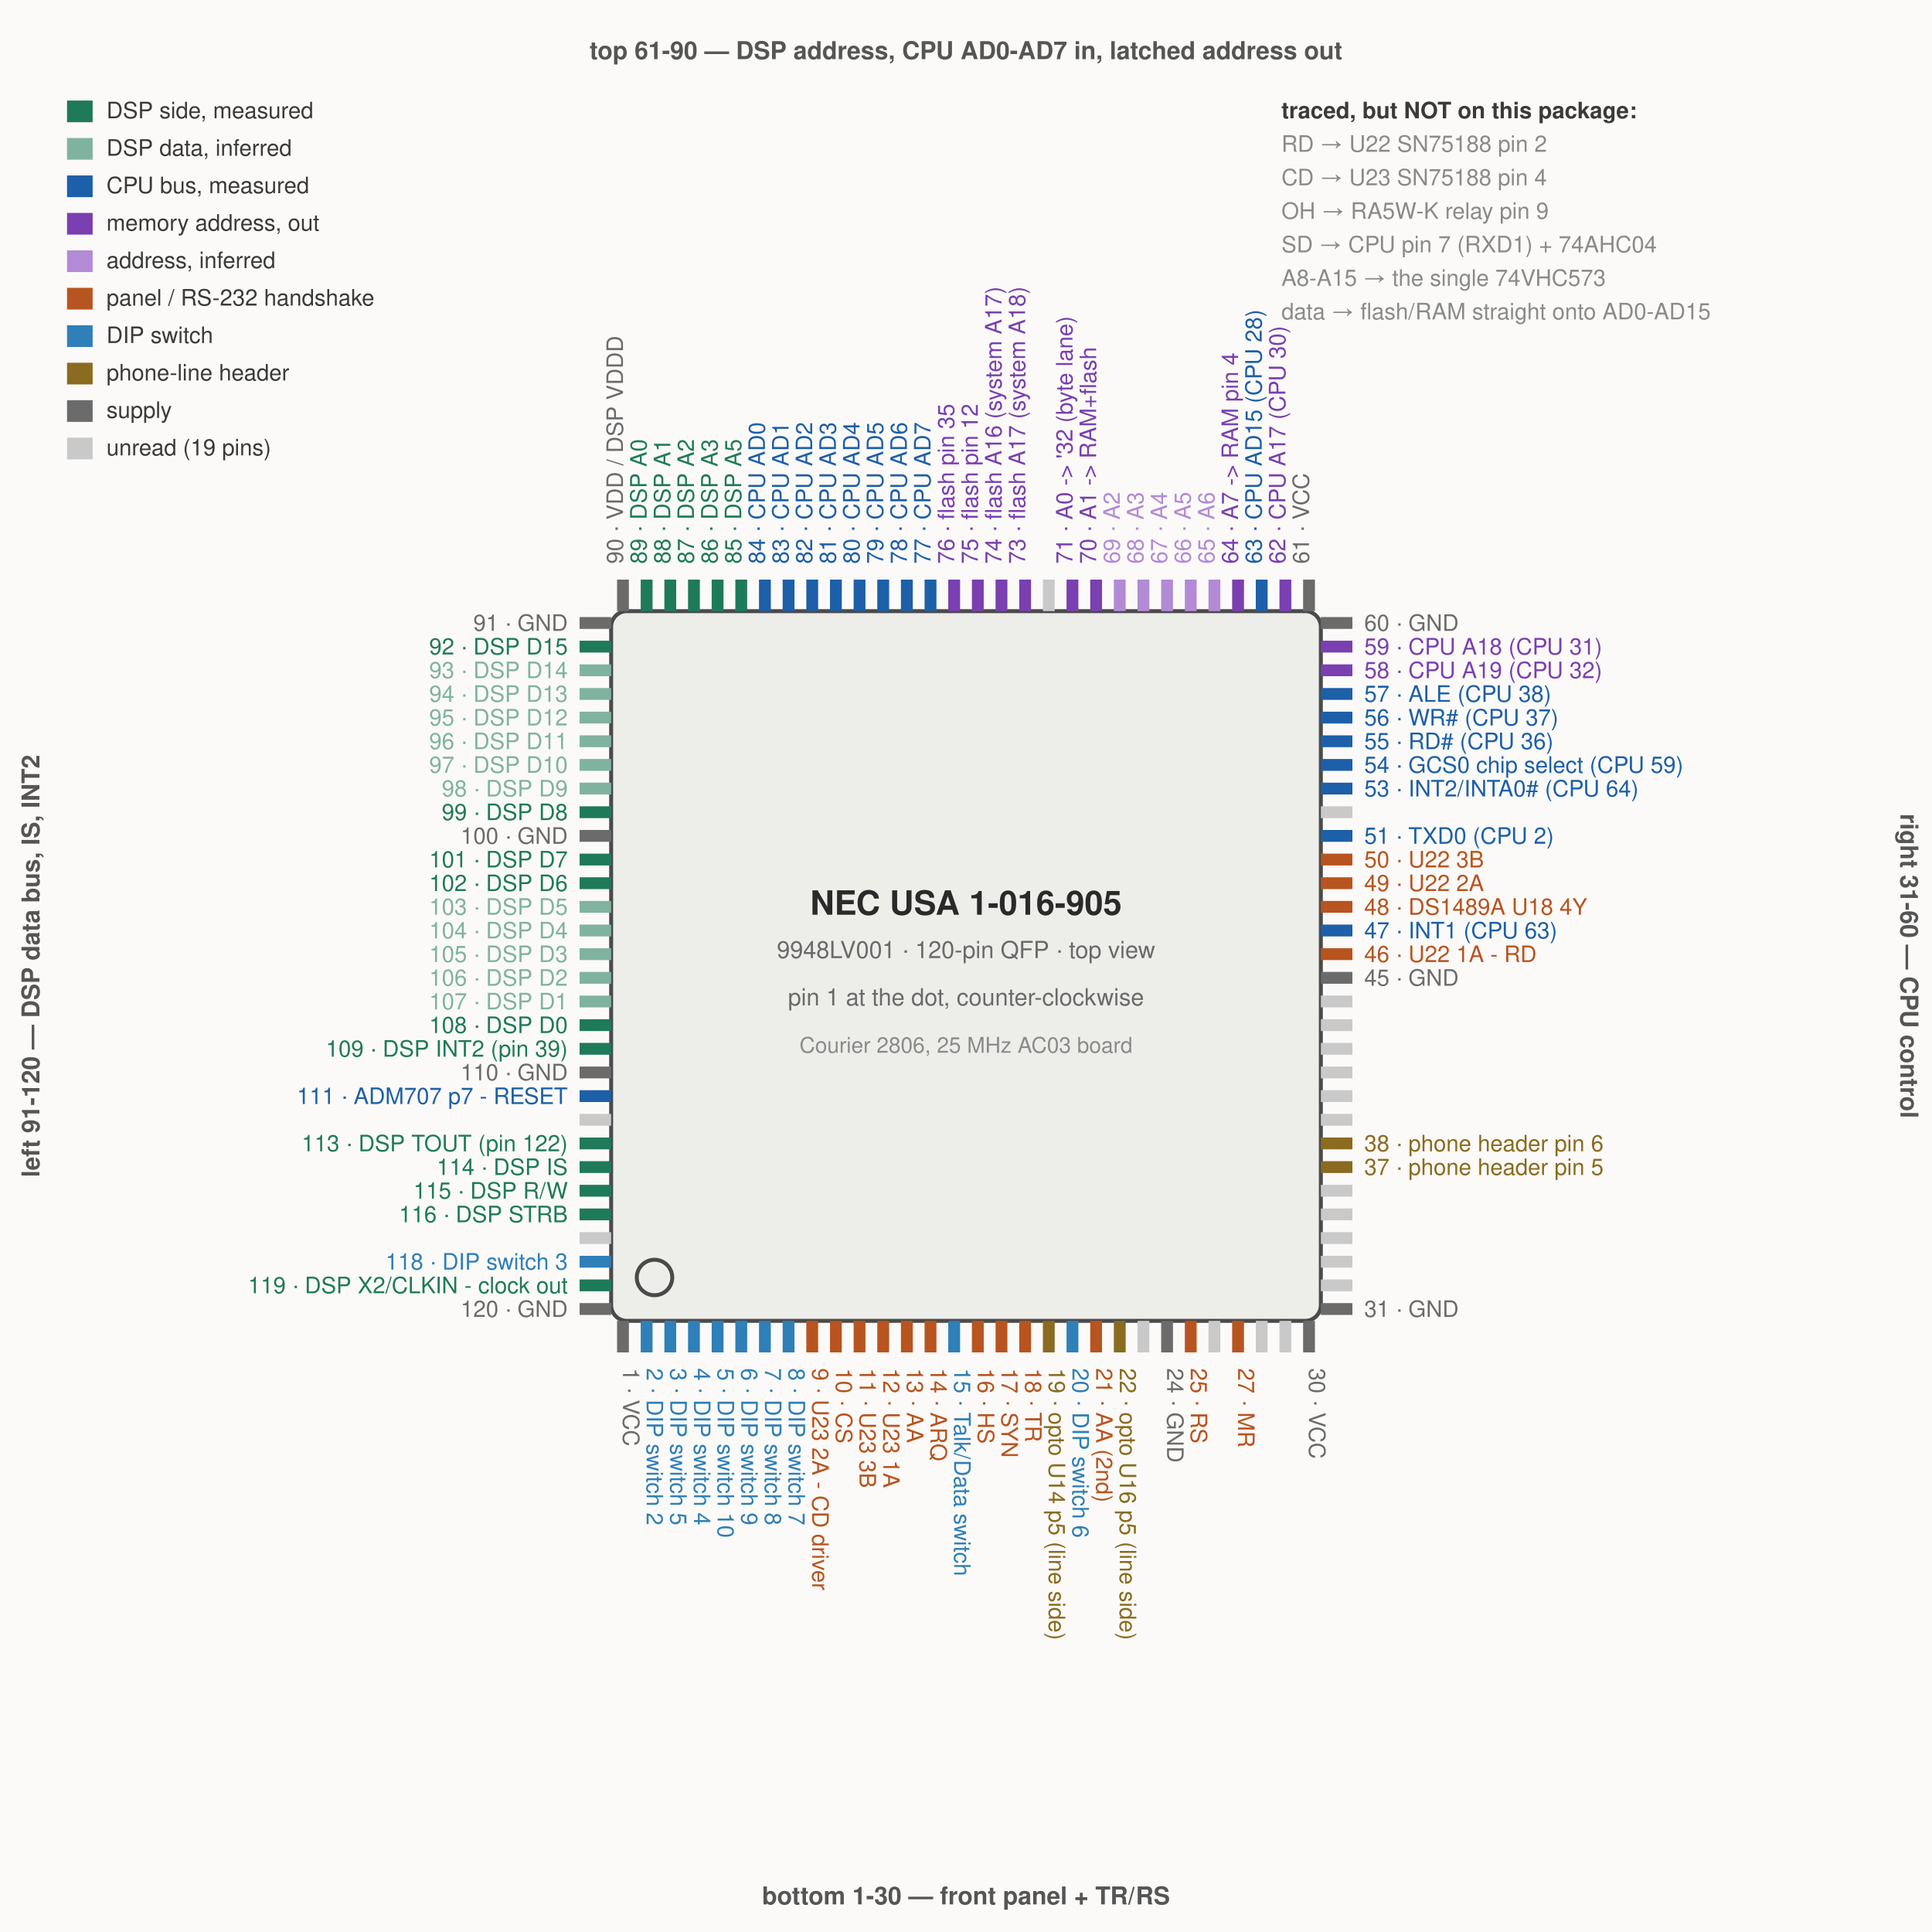
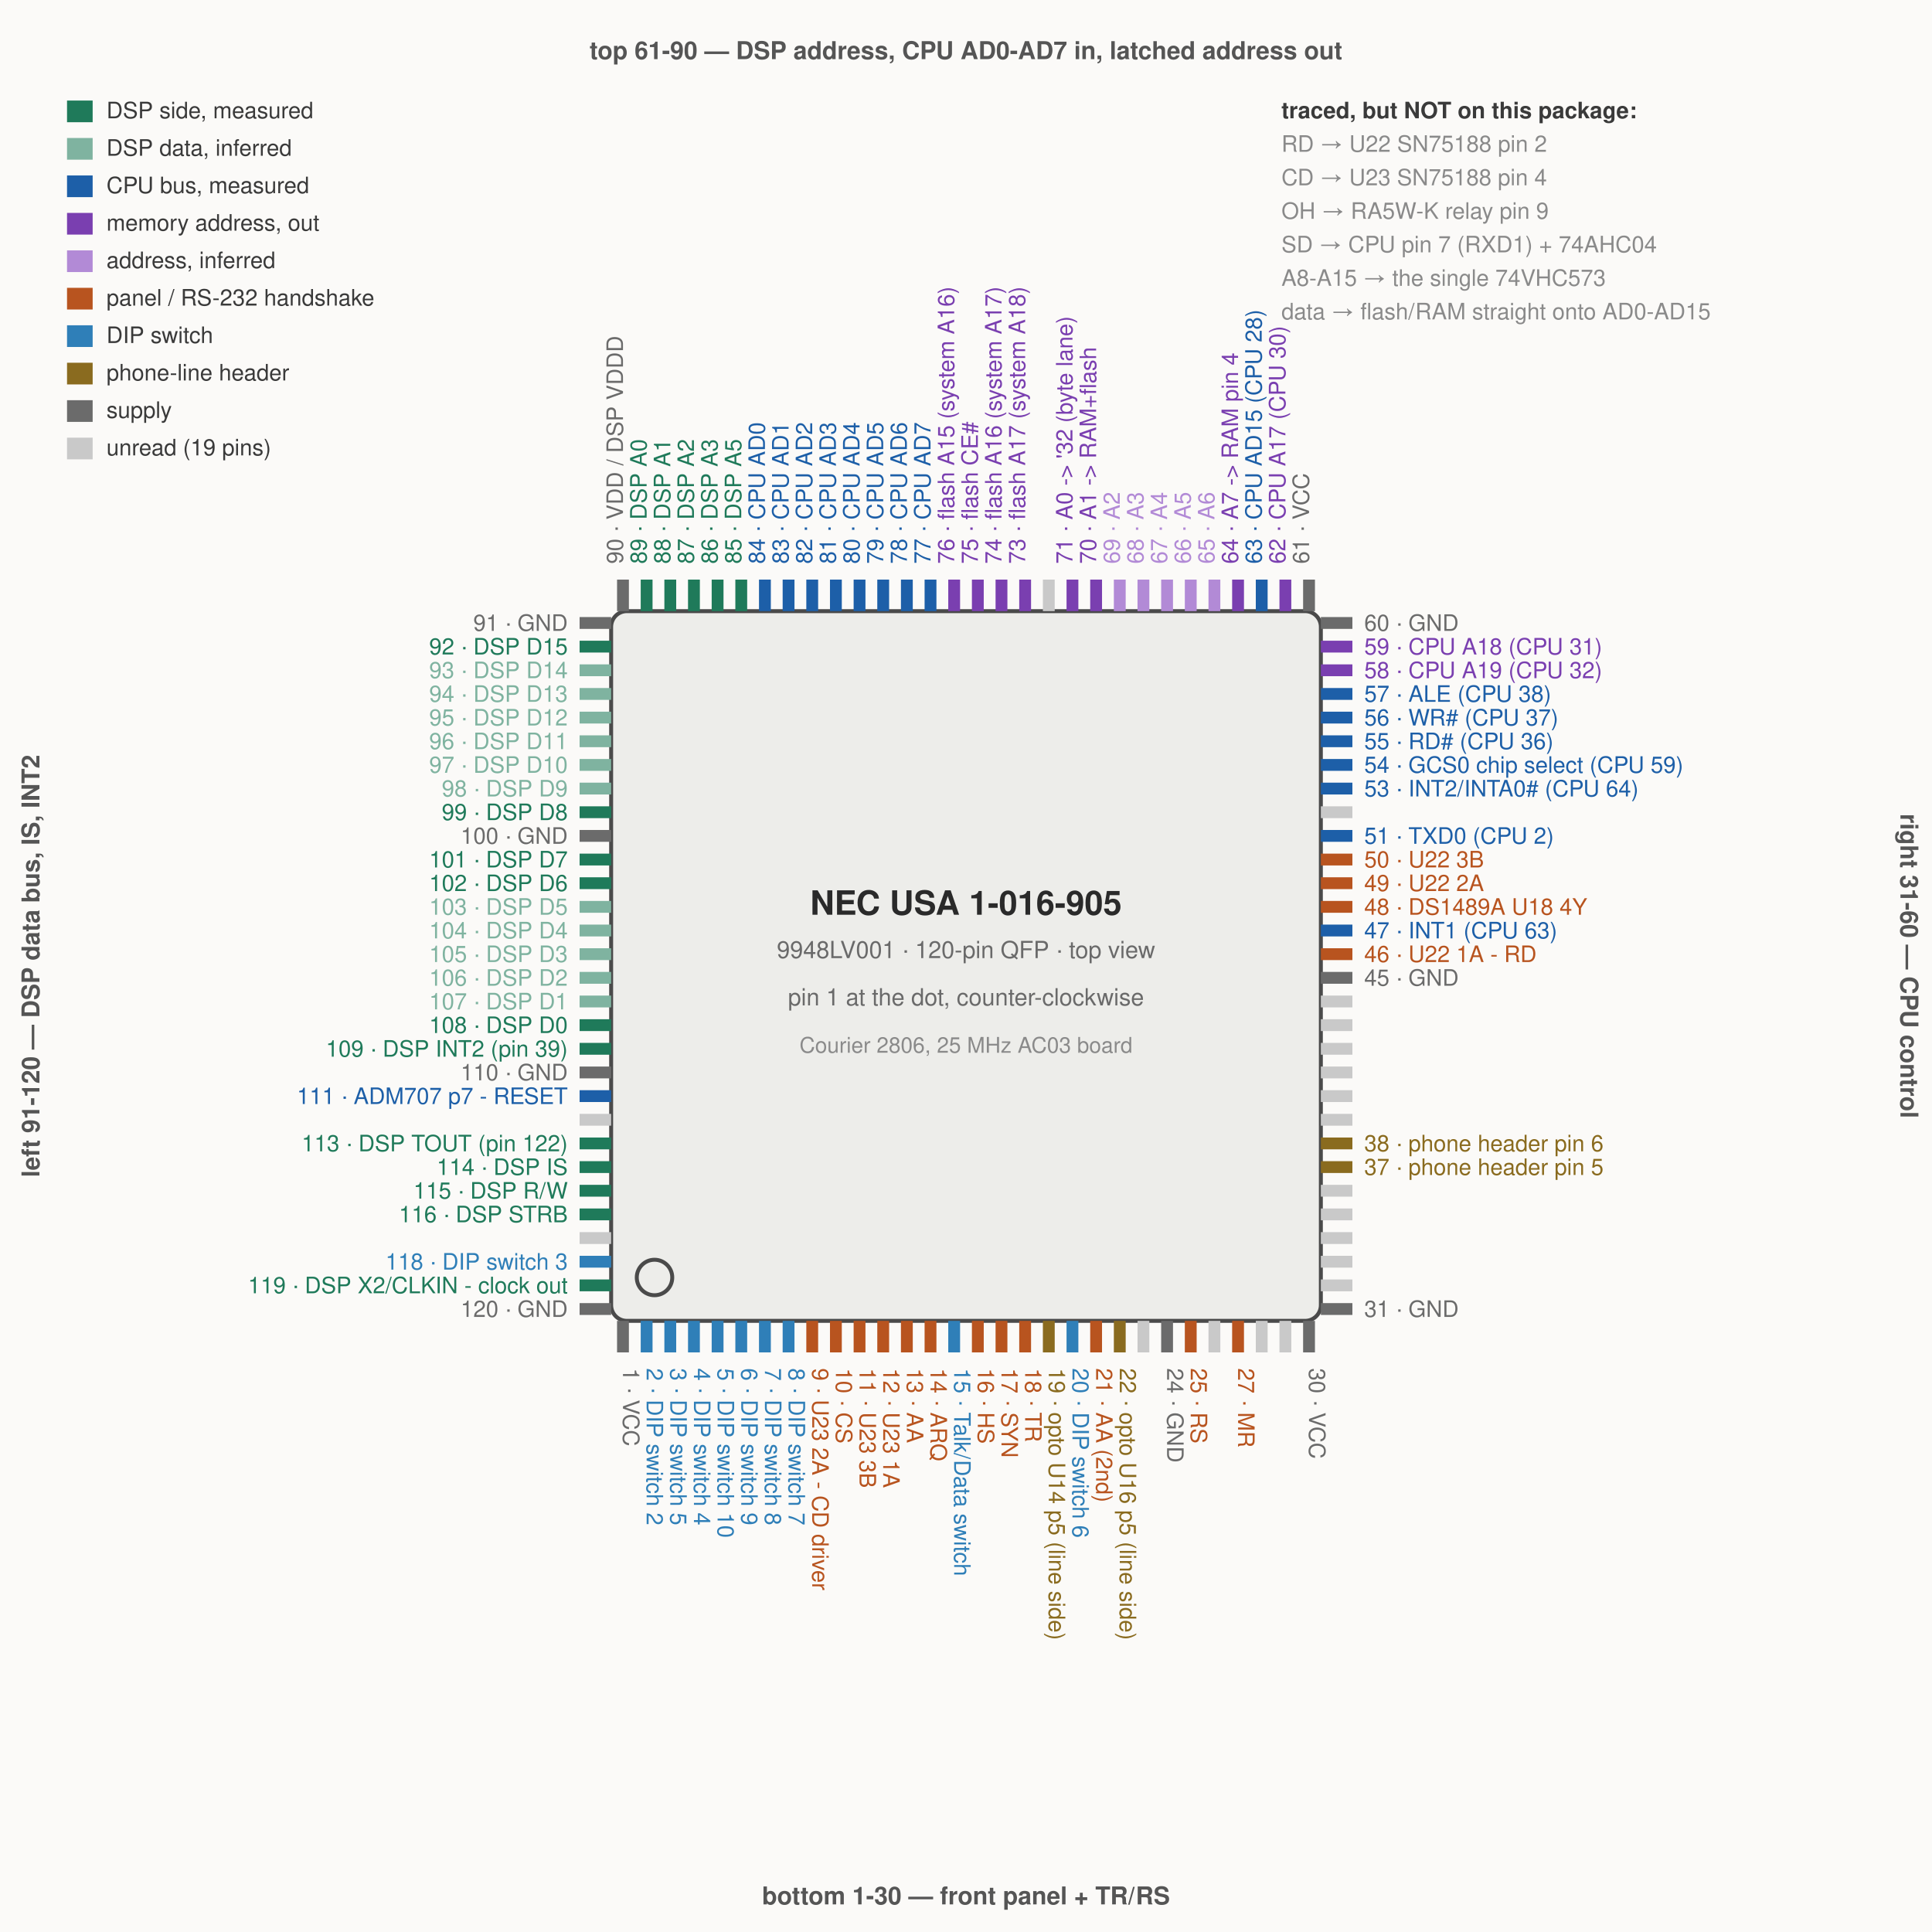
<svg xmlns="http://www.w3.org/2000/svg" viewBox="0 0 980 980" width="980" height="980" font-family="ui-sans-serif,Helvetica,Arial,sans-serif">
  <rect width="980" height="980" fill="#fbfaf8" />
  <rect x="310.0" y="310.0" width="360.0" height="360.0" rx="8" fill="#ededea" stroke="#4a4a4a" stroke-width="2" />
  <circle cx="332.0" cy="648.0" r="9" fill="none" stroke="#4a4a4a" stroke-width="2" />
  <text x="490.0" y="464.0" text-anchor="middle" font-size="17" font-weight="600" fill="#2a2a2a">NEC USA 1-016-905</text>
  <text x="490.0" y="486.0" text-anchor="middle" font-size="12" fill="#6a6a6a">9948LV001 · 120-pin QFP · top view</text>
  <text x="490.0" y="510.0" text-anchor="middle" font-size="12" fill="#6a6a6a">pin 1 at the dot, counter-clockwise</text>
  <text x="490.0" y="534.0" text-anchor="middle" font-size="11" fill="#8a8a8a">Courier 2806, 25 MHz AC03 board</text>
  <rect x="313.0" y="670.0" width="6.0" height="16.0" fill="#6b6b6b" />
  <text transform="translate(316.0,694.0) rotate(90)" font-size="11.5" fill="#6b6b6b">1 · VCC</text>
  <rect x="325.0" y="670.0" width="6.0" height="16.0" fill="#2f7fb8" />
  <text transform="translate(328.0,694.0) rotate(90)" font-size="11.5" fill="#2f7fb8">2 · DIP switch 2</text>
  <rect x="337.0" y="670.0" width="6.0" height="16.0" fill="#2f7fb8" />
  <text transform="translate(340.0,694.0) rotate(90)" font-size="11.5" fill="#2f7fb8">3 · DIP switch 5</text>
  <rect x="349.0" y="670.0" width="6.0" height="16.0" fill="#2f7fb8" />
  <text transform="translate(352.0,694.0) rotate(90)" font-size="11.5" fill="#2f7fb8">4 · DIP switch 4</text>
  <rect x="361.0" y="670.0" width="6.0" height="16.0" fill="#2f7fb8" />
  <text transform="translate(364.0,694.0) rotate(90)" font-size="11.5" fill="#2f7fb8">5 · DIP switch 10</text>
  <rect x="373.0" y="670.0" width="6.0" height="16.0" fill="#2f7fb8" />
  <text transform="translate(376.0,694.0) rotate(90)" font-size="11.5" fill="#2f7fb8">6 · DIP switch 9</text>
  <rect x="385.0" y="670.0" width="6.0" height="16.0" fill="#2f7fb8" />
  <text transform="translate(388.0,694.0) rotate(90)" font-size="11.5" fill="#2f7fb8">7 · DIP switch 8</text>
  <rect x="397.0" y="670.0" width="6.0" height="16.0" fill="#2f7fb8" />
  <text transform="translate(400.0,694.0) rotate(90)" font-size="11.5" fill="#2f7fb8">8 · DIP switch 7</text>
  <rect x="409.0" y="670.0" width="6.0" height="16.0" fill="#b8541f" />
  <text transform="translate(412.0,694.0) rotate(90)" font-size="11.5" fill="#b8541f">9 · U23 2A - CD driver</text>
  <rect x="421.0" y="670.0" width="6.0" height="16.0" fill="#b8541f" />
  <text transform="translate(424.0,694.0) rotate(90)" font-size="11.5" fill="#b8541f">10 · CS</text>
  <rect x="433.0" y="670.0" width="6.0" height="16.0" fill="#b8541f" />
  <text transform="translate(436.0,694.0) rotate(90)" font-size="11.5" fill="#b8541f">11 · U23 3B</text>
  <rect x="445.0" y="670.0" width="6.0" height="16.0" fill="#b8541f" />
  <text transform="translate(448.0,694.0) rotate(90)" font-size="11.5" fill="#b8541f">12 · U23 1A</text>
  <rect x="457.0" y="670.0" width="6.0" height="16.0" fill="#b8541f" />
  <text transform="translate(460.0,694.0) rotate(90)" font-size="11.5" fill="#b8541f">13 · AA</text>
  <rect x="469.0" y="670.0" width="6.0" height="16.0" fill="#b8541f" />
  <text transform="translate(472.0,694.0) rotate(90)" font-size="11.5" fill="#b8541f">14 · ARQ</text>
  <rect x="481.0" y="670.0" width="6.0" height="16.0" fill="#2f7fb8" />
  <text transform="translate(484.0,694.0) rotate(90)" font-size="11.5" fill="#2f7fb8">15 · Talk/Data switch</text>
  <rect x="493.0" y="670.0" width="6.0" height="16.0" fill="#b8541f" />
  <text transform="translate(496.0,694.0) rotate(90)" font-size="11.5" fill="#b8541f">16 · HS</text>
  <rect x="505.0" y="670.0" width="6.0" height="16.0" fill="#b8541f" />
  <text transform="translate(508.0,694.0) rotate(90)" font-size="11.5" fill="#b8541f">17 · SYN</text>
  <rect x="517.0" y="670.0" width="6.0" height="16.0" fill="#b8541f" />
  <text transform="translate(520.0,694.0) rotate(90)" font-size="11.5" fill="#b8541f">18 · TR</text>
  <rect x="529.0" y="670.0" width="6.0" height="16.0" fill="#8a6b1f" />
  <text transform="translate(532.0,694.0) rotate(90)" font-size="11.5" fill="#8a6b1f">19 · opto U14 p5 (line side)</text>
  <rect x="541.0" y="670.0" width="6.0" height="16.0" fill="#2f7fb8" />
  <text transform="translate(544.0,694.0) rotate(90)" font-size="11.5" fill="#2f7fb8">20 · DIP switch 6</text>
  <rect x="553.0" y="670.0" width="6.0" height="16.0" fill="#b8541f" />
  <text transform="translate(556.0,694.0) rotate(90)" font-size="11.5" fill="#b8541f">21 · AA (2nd)</text>
  <rect x="565.0" y="670.0" width="6.0" height="16.0" fill="#8a6b1f" />
  <text transform="translate(568.0,694.0) rotate(90)" font-size="11.5" fill="#8a6b1f">22 · opto U16 p5 (line side)</text>
  <rect x="577.0" y="670.0" width="6.0" height="16.0" fill="#c9c9c9" />
  <rect x="589.0" y="670.0" width="6.0" height="16.0" fill="#6b6b6b" />
  <text transform="translate(592.0,694.0) rotate(90)" font-size="11.5" fill="#6b6b6b">24 · GND</text>
  <rect x="601.0" y="670.0" width="6.0" height="16.0" fill="#b8541f" />
  <text transform="translate(604.0,694.0) rotate(90)" font-size="11.5" fill="#b8541f">25 · RS</text>
  <rect x="613.0" y="670.0" width="6.0" height="16.0" fill="#c9c9c9" />
  <rect x="625.0" y="670.0" width="6.0" height="16.0" fill="#b8541f" />
  <text transform="translate(628.0,694.0) rotate(90)" font-size="11.5" fill="#b8541f">27 · MR</text>
  <rect x="637.0" y="670.0" width="6.0" height="16.0" fill="#c9c9c9" />
  <rect x="649.0" y="670.0" width="6.0" height="16.0" fill="#c9c9c9" />
  <rect x="661.0" y="670.0" width="6.0" height="16.0" fill="#6b6b6b" />
  <text transform="translate(664.0,694.0) rotate(90)" font-size="11.5" fill="#6b6b6b">30 · VCC</text>
  <rect x="670.0" y="661.0" width="16.0" height="6.0" fill="#6b6b6b" />
  <text x="692.0" y="668.0" font-size="11.5" fill="#6b6b6b">31 · GND</text>
  <rect x="670.0" y="649.0" width="16.0" height="6.0" fill="#c9c9c9" />
  <rect x="670.0" y="637.0" width="16.0" height="6.0" fill="#c9c9c9" />
  <rect x="670.0" y="625.0" width="16.0" height="6.0" fill="#c9c9c9" />
  <rect x="670.0" y="613.0" width="16.0" height="6.0" fill="#c9c9c9" />
  <rect x="670.0" y="601.0" width="16.0" height="6.0" fill="#c9c9c9" />
  <rect x="670.0" y="589.0" width="16.0" height="6.0" fill="#8a6b1f" />
  <text x="692.0" y="596.0" font-size="11.5" fill="#8a6b1f">37 · phone header pin 5</text>
  <rect x="670.0" y="577.0" width="16.0" height="6.0" fill="#8a6b1f" />
  <text x="692.0" y="584.0" font-size="11.5" fill="#8a6b1f">38 · phone header pin 6</text>
  <rect x="670.0" y="565.0" width="16.0" height="6.0" fill="#c9c9c9" />
  <rect x="670.0" y="553.0" width="16.0" height="6.0" fill="#c9c9c9" />
  <rect x="670.0" y="541.0" width="16.0" height="6.0" fill="#c9c9c9" />
  <rect x="670.0" y="529.0" width="16.0" height="6.0" fill="#c9c9c9" />
  <rect x="670.0" y="517.0" width="16.0" height="6.0" fill="#c9c9c9" />
  <rect x="670.0" y="505.0" width="16.0" height="6.0" fill="#c9c9c9" />
  <rect x="670.0" y="493.0" width="16.0" height="6.0" fill="#6b6b6b" />
  <text x="692.0" y="500.0" font-size="11.5" fill="#6b6b6b">45 · GND</text>
  <rect x="670.0" y="481.0" width="16.0" height="6.0" fill="#b8541f" />
  <text x="692.0" y="488.0" font-size="11.5" fill="#b8541f">46 · U22 1A - RD</text>
  <rect x="670.0" y="469.0" width="16.0" height="6.0" fill="#1d5fa8" />
  <text x="692.0" y="476.0" font-size="11.5" fill="#1d5fa8">47 · INT1 (CPU 63)</text>
  <rect x="670.0" y="457.0" width="16.0" height="6.0" fill="#b8541f" />
  <text x="692.0" y="464.0" font-size="11.5" fill="#b8541f">48 · DS1489A U18 4Y</text>
  <rect x="670.0" y="445.0" width="16.0" height="6.0" fill="#b8541f" />
  <text x="692.0" y="452.0" font-size="11.5" fill="#b8541f">49 · U22 2A</text>
  <rect x="670.0" y="433.0" width="16.0" height="6.0" fill="#b8541f" />
  <text x="692.0" y="440.0" font-size="11.5" fill="#b8541f">50 · U22 3B</text>
  <rect x="670.0" y="421.0" width="16.0" height="6.0" fill="#1d5fa8" />
  <text x="692.0" y="428.0" font-size="11.5" fill="#1d5fa8">51 · TXD0 (CPU 2)</text>
  <rect x="670.0" y="409.0" width="16.0" height="6.0" fill="#c9c9c9" />
  <rect x="670.0" y="397.0" width="16.0" height="6.0" fill="#1d5fa8" />
  <text x="692.0" y="404.0" font-size="11.5" fill="#1d5fa8">53 · INT2/INTA0# (CPU 64)</text>
  <rect x="670.0" y="385.0" width="16.0" height="6.0" fill="#1d5fa8" />
  <text x="692.0" y="392.0" font-size="11.5" fill="#1d5fa8">54 · GCS0 chip select (CPU 59)</text>
  <rect x="670.0" y="373.0" width="16.0" height="6.0" fill="#1d5fa8" />
  <text x="692.0" y="380.0" font-size="11.5" fill="#1d5fa8">55 · RD#  (CPU 36)</text>
  <rect x="670.0" y="361.0" width="16.0" height="6.0" fill="#1d5fa8" />
  <text x="692.0" y="368.0" font-size="11.5" fill="#1d5fa8">56 · WR#  (CPU 37)</text>
  <rect x="670.0" y="349.0" width="16.0" height="6.0" fill="#1d5fa8" />
  <text x="692.0" y="356.0" font-size="11.5" fill="#1d5fa8">57 · ALE  (CPU 38)</text>
  <rect x="670.0" y="337.0" width="16.0" height="6.0" fill="#7a3fb0" />
  <text x="692.0" y="344.0" font-size="11.5" fill="#7a3fb0">58 · CPU A19 (CPU 32)</text>
  <rect x="670.0" y="325.0" width="16.0" height="6.0" fill="#7a3fb0" />
  <text x="692.0" y="332.0" font-size="11.5" fill="#7a3fb0">59 · CPU A18 (CPU 31)</text>
  <rect x="670.0" y="313.0" width="16.0" height="6.0" fill="#6b6b6b" />
  <text x="692.0" y="320.0" font-size="11.5" fill="#6b6b6b">60 · GND</text>
  <rect x="661.0" y="294.0" width="6.0" height="16.0" fill="#6b6b6b" />
  <text transform="translate(664.0,286.0) rotate(-90)" font-size="11.5" fill="#6b6b6b">61 · VCC</text>
  <rect x="649.0" y="294.0" width="6.0" height="16.0" fill="#7a3fb0" />
  <text transform="translate(652.0,286.0) rotate(-90)" font-size="11.5" fill="#7a3fb0">62 · CPU A17 (CPU 30)</text>
  <rect x="637.0" y="294.0" width="6.0" height="16.0" fill="#1d5fa8" />
  <text transform="translate(640.0,286.0) rotate(-90)" font-size="11.5" fill="#1d5fa8">63 · CPU AD15 (CPU 28)</text>
  <rect x="625.0" y="294.0" width="6.0" height="16.0" fill="#7a3fb0" />
  <text transform="translate(628.0,286.0) rotate(-90)" font-size="11.5" fill="#7a3fb0">64 · A7 -&gt; RAM pin 4</text>
  <rect x="613.0" y="294.0" width="6.0" height="16.0" fill="#b28ad6" />
  <text transform="translate(616.0,286.0) rotate(-90)" font-size="11.5" fill="#b28ad6">65 · A6</text>
  <rect x="601.0" y="294.0" width="6.0" height="16.0" fill="#b28ad6" />
  <text transform="translate(604.0,286.0) rotate(-90)" font-size="11.5" fill="#b28ad6">66 · A5</text>
  <rect x="589.0" y="294.0" width="6.0" height="16.0" fill="#b28ad6" />
  <text transform="translate(592.0,286.0) rotate(-90)" font-size="11.5" fill="#b28ad6">67 · A4</text>
  <rect x="577.0" y="294.0" width="6.0" height="16.0" fill="#b28ad6" />
  <text transform="translate(580.0,286.0) rotate(-90)" font-size="11.5" fill="#b28ad6">68 · A3</text>
  <rect x="565.0" y="294.0" width="6.0" height="16.0" fill="#b28ad6" />
  <text transform="translate(568.0,286.0) rotate(-90)" font-size="11.5" fill="#b28ad6">69 · A2</text>
  <rect x="553.0" y="294.0" width="6.0" height="16.0" fill="#7a3fb0" />
  <text transform="translate(556.0,286.0) rotate(-90)" font-size="11.5" fill="#7a3fb0">70 · A1 -&gt; RAM+flash</text>
  <rect x="541.0" y="294.0" width="6.0" height="16.0" fill="#7a3fb0" />
  <text transform="translate(544.0,286.0) rotate(-90)" font-size="11.5" fill="#7a3fb0">71 · A0 -&gt; '32 (byte lane)</text>
  <rect x="529.0" y="294.0" width="6.0" height="16.0" fill="#c9c9c9" />
  <rect x="517.0" y="294.0" width="6.0" height="16.0" fill="#7a3fb0" />
  <text transform="translate(520.0,286.0) rotate(-90)" font-size="11.5" fill="#7a3fb0">73 · flash A17 (system A18)</text>
  <rect x="505.0" y="294.0" width="6.0" height="16.0" fill="#7a3fb0" />
  <text transform="translate(508.0,286.0) rotate(-90)" font-size="11.5" fill="#7a3fb0">74 · flash A16 (system A17)</text>
  <rect x="493.0" y="294.0" width="6.0" height="16.0" fill="#7a3fb0" />
-   <text transform="translate(496.0,286.0) rotate(-90)" font-size="11.5" fill="#7a3fb0">75 · flash pin 12</text>
+   <text transform="translate(496.0,286.0) rotate(-90)" font-size="11.5" fill="#7a3fb0">75 · flash CE#</text>
  <rect x="481.0" y="294.0" width="6.0" height="16.0" fill="#7a3fb0" />
-   <text transform="translate(484.0,286.0) rotate(-90)" font-size="11.5" fill="#7a3fb0">76 · flash pin 35</text>
+   <text transform="translate(484.0,286.0) rotate(-90)" font-size="11.5" fill="#7a3fb0">76 · flash A15 (system A16)</text>
  <rect x="469.0" y="294.0" width="6.0" height="16.0" fill="#1d5fa8" />
  <text transform="translate(472.0,286.0) rotate(-90)" font-size="11.5" fill="#1d5fa8">77 · CPU AD7</text>
  <rect x="457.0" y="294.0" width="6.0" height="16.0" fill="#1d5fa8" />
  <text transform="translate(460.0,286.0) rotate(-90)" font-size="11.5" fill="#1d5fa8">78 · CPU AD6</text>
  <rect x="445.0" y="294.0" width="6.0" height="16.0" fill="#1d5fa8" />
  <text transform="translate(448.0,286.0) rotate(-90)" font-size="11.5" fill="#1d5fa8">79 · CPU AD5</text>
  <rect x="433.0" y="294.0" width="6.0" height="16.0" fill="#1d5fa8" />
  <text transform="translate(436.0,286.0) rotate(-90)" font-size="11.5" fill="#1d5fa8">80 · CPU AD4</text>
  <rect x="421.0" y="294.0" width="6.0" height="16.0" fill="#1d5fa8" />
  <text transform="translate(424.0,286.0) rotate(-90)" font-size="11.5" fill="#1d5fa8">81 · CPU AD3</text>
  <rect x="409.0" y="294.0" width="6.0" height="16.0" fill="#1d5fa8" />
  <text transform="translate(412.0,286.0) rotate(-90)" font-size="11.5" fill="#1d5fa8">82 · CPU AD2</text>
  <rect x="397.0" y="294.0" width="6.0" height="16.0" fill="#1d5fa8" />
  <text transform="translate(400.0,286.0) rotate(-90)" font-size="11.5" fill="#1d5fa8">83 · CPU AD1</text>
  <rect x="385.0" y="294.0" width="6.0" height="16.0" fill="#1d5fa8" />
  <text transform="translate(388.0,286.0) rotate(-90)" font-size="11.5" fill="#1d5fa8">84 · CPU AD0</text>
  <rect x="373.0" y="294.0" width="6.0" height="16.0" fill="#1f7a5a" />
  <text transform="translate(376.0,286.0) rotate(-90)" font-size="11.5" fill="#1f7a5a">85 · DSP A5</text>
  <rect x="361.0" y="294.0" width="6.0" height="16.0" fill="#1f7a5a" />
  <text transform="translate(364.0,286.0) rotate(-90)" font-size="11.5" fill="#1f7a5a">86 · DSP A3</text>
  <rect x="349.0" y="294.0" width="6.0" height="16.0" fill="#1f7a5a" />
  <text transform="translate(352.0,286.0) rotate(-90)" font-size="11.5" fill="#1f7a5a">87 · DSP A2</text>
  <rect x="337.0" y="294.0" width="6.0" height="16.0" fill="#1f7a5a" />
  <text transform="translate(340.0,286.0) rotate(-90)" font-size="11.5" fill="#1f7a5a">88 · DSP A1</text>
  <rect x="325.0" y="294.0" width="6.0" height="16.0" fill="#1f7a5a" />
  <text transform="translate(328.0,286.0) rotate(-90)" font-size="11.5" fill="#1f7a5a">89 · DSP A0</text>
  <rect x="313.0" y="294.0" width="6.0" height="16.0" fill="#6b6b6b" />
  <text transform="translate(316.0,286.0) rotate(-90)" font-size="11.5" fill="#6b6b6b">90 · VDD / DSP VDDD</text>
  <rect x="294.0" y="313.0" width="16.0" height="6.0" fill="#6b6b6b" />
  <text x="288.0" y="320.0" text-anchor="end" font-size="11.5" fill="#6b6b6b">91 · GND</text>
  <rect x="294.0" y="325.0" width="16.0" height="6.0" fill="#1f7a5a" />
  <text x="288.0" y="332.0" text-anchor="end" font-size="11.5" fill="#1f7a5a">92 · DSP D15</text>
  <rect x="294.0" y="337.0" width="16.0" height="6.0" fill="#7fb3a0" />
  <text x="288.0" y="344.0" text-anchor="end" font-size="11.5" fill="#7fb3a0">93 · DSP D14</text>
  <rect x="294.0" y="349.0" width="16.0" height="6.0" fill="#7fb3a0" />
  <text x="288.0" y="356.0" text-anchor="end" font-size="11.5" fill="#7fb3a0">94 · DSP D13</text>
  <rect x="294.0" y="361.0" width="16.0" height="6.0" fill="#7fb3a0" />
  <text x="288.0" y="368.0" text-anchor="end" font-size="11.5" fill="#7fb3a0">95 · DSP D12</text>
  <rect x="294.0" y="373.0" width="16.0" height="6.0" fill="#7fb3a0" />
  <text x="288.0" y="380.0" text-anchor="end" font-size="11.5" fill="#7fb3a0">96 · DSP D11</text>
  <rect x="294.0" y="385.0" width="16.0" height="6.0" fill="#7fb3a0" />
  <text x="288.0" y="392.0" text-anchor="end" font-size="11.5" fill="#7fb3a0">97 · DSP D10</text>
  <rect x="294.0" y="397.0" width="16.0" height="6.0" fill="#7fb3a0" />
  <text x="288.0" y="404.0" text-anchor="end" font-size="11.5" fill="#7fb3a0">98 · DSP D9</text>
  <rect x="294.0" y="409.0" width="16.0" height="6.0" fill="#1f7a5a" />
  <text x="288.0" y="416.0" text-anchor="end" font-size="11.5" fill="#1f7a5a">99 · DSP D8</text>
  <rect x="294.0" y="421.0" width="16.0" height="6.0" fill="#6b6b6b" />
  <text x="288.0" y="428.0" text-anchor="end" font-size="11.5" fill="#6b6b6b">100 · GND</text>
  <rect x="294.0" y="433.0" width="16.0" height="6.0" fill="#1f7a5a" />
  <text x="288.0" y="440.0" text-anchor="end" font-size="11.5" fill="#1f7a5a">101 · DSP D7</text>
  <rect x="294.0" y="445.0" width="16.0" height="6.0" fill="#1f7a5a" />
  <text x="288.0" y="452.0" text-anchor="end" font-size="11.5" fill="#1f7a5a">102 · DSP D6</text>
  <rect x="294.0" y="457.0" width="16.0" height="6.0" fill="#7fb3a0" />
  <text x="288.0" y="464.0" text-anchor="end" font-size="11.5" fill="#7fb3a0">103 · DSP D5</text>
  <rect x="294.0" y="469.0" width="16.0" height="6.0" fill="#7fb3a0" />
  <text x="288.0" y="476.0" text-anchor="end" font-size="11.5" fill="#7fb3a0">104 · DSP D4</text>
  <rect x="294.0" y="481.0" width="16.0" height="6.0" fill="#7fb3a0" />
  <text x="288.0" y="488.0" text-anchor="end" font-size="11.5" fill="#7fb3a0">105 · DSP D3</text>
  <rect x="294.0" y="493.0" width="16.0" height="6.0" fill="#7fb3a0" />
  <text x="288.0" y="500.0" text-anchor="end" font-size="11.5" fill="#7fb3a0">106 · DSP D2</text>
  <rect x="294.0" y="505.0" width="16.0" height="6.0" fill="#7fb3a0" />
  <text x="288.0" y="512.0" text-anchor="end" font-size="11.5" fill="#7fb3a0">107 · DSP D1</text>
  <rect x="294.0" y="517.0" width="16.0" height="6.0" fill="#1f7a5a" />
  <text x="288.0" y="524.0" text-anchor="end" font-size="11.5" fill="#1f7a5a">108 · DSP D0</text>
  <rect x="294.0" y="529.0" width="16.0" height="6.0" fill="#1f7a5a" />
  <text x="288.0" y="536.0" text-anchor="end" font-size="11.5" fill="#1f7a5a">109 · DSP INT2 (pin 39)</text>
  <rect x="294.0" y="541.0" width="16.0" height="6.0" fill="#6b6b6b" />
  <text x="288.0" y="548.0" text-anchor="end" font-size="11.5" fill="#6b6b6b">110 · GND</text>
  <rect x="294.0" y="553.0" width="16.0" height="6.0" fill="#1d5fa8" />
  <text x="288.0" y="560.0" text-anchor="end" font-size="11.5" fill="#1d5fa8">111 · ADM707 p7 - RESET</text>
  <rect x="294.0" y="565.0" width="16.0" height="6.0" fill="#c9c9c9" />
  <rect x="294.0" y="577.0" width="16.0" height="6.0" fill="#1f7a5a" />
  <text x="288.0" y="584.0" text-anchor="end" font-size="11.5" fill="#1f7a5a">113 · DSP TOUT (pin 122)</text>
  <rect x="294.0" y="589.0" width="16.0" height="6.0" fill="#1f7a5a" />
  <text x="288.0" y="596.0" text-anchor="end" font-size="11.5" fill="#1f7a5a">114 · DSP IS</text>
  <rect x="294.0" y="601.0" width="16.0" height="6.0" fill="#1f7a5a" />
  <text x="288.0" y="608.0" text-anchor="end" font-size="11.5" fill="#1f7a5a">115 · DSP R/W</text>
  <rect x="294.0" y="613.0" width="16.0" height="6.0" fill="#1f7a5a" />
  <text x="288.0" y="620.0" text-anchor="end" font-size="11.5" fill="#1f7a5a">116 · DSP STRB</text>
  <rect x="294.0" y="625.0" width="16.0" height="6.0" fill="#c9c9c9" />
  <rect x="294.0" y="637.0" width="16.0" height="6.0" fill="#2f7fb8" />
  <text x="288.0" y="644.0" text-anchor="end" font-size="11.5" fill="#2f7fb8">118 · DIP switch 3</text>
  <rect x="294.0" y="649.0" width="16.0" height="6.0" fill="#1f7a5a" />
  <text x="288.0" y="656.0" text-anchor="end" font-size="11.5" fill="#1f7a5a">119 · DSP X2/CLKIN - clock out</text>
  <rect x="294.0" y="661.0" width="16.0" height="6.0" fill="#6b6b6b" />
  <text x="288.0" y="668.0" text-anchor="end" font-size="11.5" fill="#6b6b6b">120 · GND</text>
  <text x="490.0" y="30" text-anchor="middle" font-size="12.5" font-weight="600" fill="#555">top 61-90 — DSP address, CPU AD0-AD7 in, latched address out</text>
  <text x="490.0" y="966" text-anchor="middle" font-size="12.5" font-weight="600" fill="#555">bottom 1-30 — front panel + TR/RS</text>
  <text transform="translate(20,490.0) rotate(-90)" text-anchor="middle" font-size="12.5" font-weight="600" fill="#555">left 91-120 — DSP data bus, IS, INT2</text>
  <text transform="translate(964,490.0) rotate(90)" text-anchor="middle" font-size="12.5" font-weight="600" fill="#555">right 31-60 — CPU control</text>
  <rect x="34" y="51" width="13" height="11" fill="#1f7a5a" />
  <text x="54" y="60" font-size="11.5" fill="#3a3a3a">DSP side, measured</text>
  <rect x="34" y="70" width="13" height="11" fill="#7fb3a0" />
  <text x="54" y="79" font-size="11.5" fill="#3a3a3a">DSP data, inferred</text>
  <rect x="34" y="89" width="13" height="11" fill="#1d5fa8" />
  <text x="54" y="98" font-size="11.5" fill="#3a3a3a">CPU bus, measured</text>
  <rect x="34" y="108" width="13" height="11" fill="#7a3fb0" />
  <text x="54" y="117" font-size="11.5" fill="#3a3a3a">memory address, out</text>
  <rect x="34" y="127" width="13" height="11" fill="#b28ad6" />
  <text x="54" y="136" font-size="11.5" fill="#3a3a3a">address, inferred</text>
  <rect x="34" y="146" width="13" height="11" fill="#b8541f" />
  <text x="54" y="155" font-size="11.5" fill="#3a3a3a">panel / RS-232 handshake</text>
  <rect x="34" y="165" width="13" height="11" fill="#2f7fb8" />
  <text x="54" y="174" font-size="11.5" fill="#3a3a3a">DIP switch</text>
  <rect x="34" y="184" width="13" height="11" fill="#8a6b1f" />
  <text x="54" y="193" font-size="11.5" fill="#3a3a3a">phone-line header</text>
  <rect x="34" y="203" width="13" height="11" fill="#6b6b6b" />
  <text x="54" y="212" font-size="11.5" fill="#3a3a3a">supply</text>
  <rect x="34" y="222" width="13" height="11" fill="#c9c9c9" />
  <text x="54" y="231" font-size="11.5" fill="#3a3a3a">unread (19 pins)</text>
  <text x="650" y="60" font-size="11.5" font-weight="600" fill="#3a3a3a">traced, but NOT on this package:</text>
  <text x="650" y="77" font-size="11.5" fill="#8a8a8a">RD → U22 SN75188 pin 2</text>
  <text x="650" y="94" font-size="11.5" fill="#8a8a8a">CD → U23 SN75188 pin 4</text>
  <text x="650" y="111" font-size="11.5" fill="#8a8a8a">OH → RA5W-K relay pin 9</text>
  <text x="650" y="128" font-size="11.5" fill="#8a8a8a">SD → CPU pin 7 (RXD1) + 74AHC04</text>
  <text x="650" y="145" font-size="11.5" fill="#8a8a8a">A8-A15 → the single 74VHC573</text>
  <text x="650" y="162" font-size="11.5" fill="#8a8a8a">data → flash/RAM straight onto AD0-AD15</text>
</svg>
